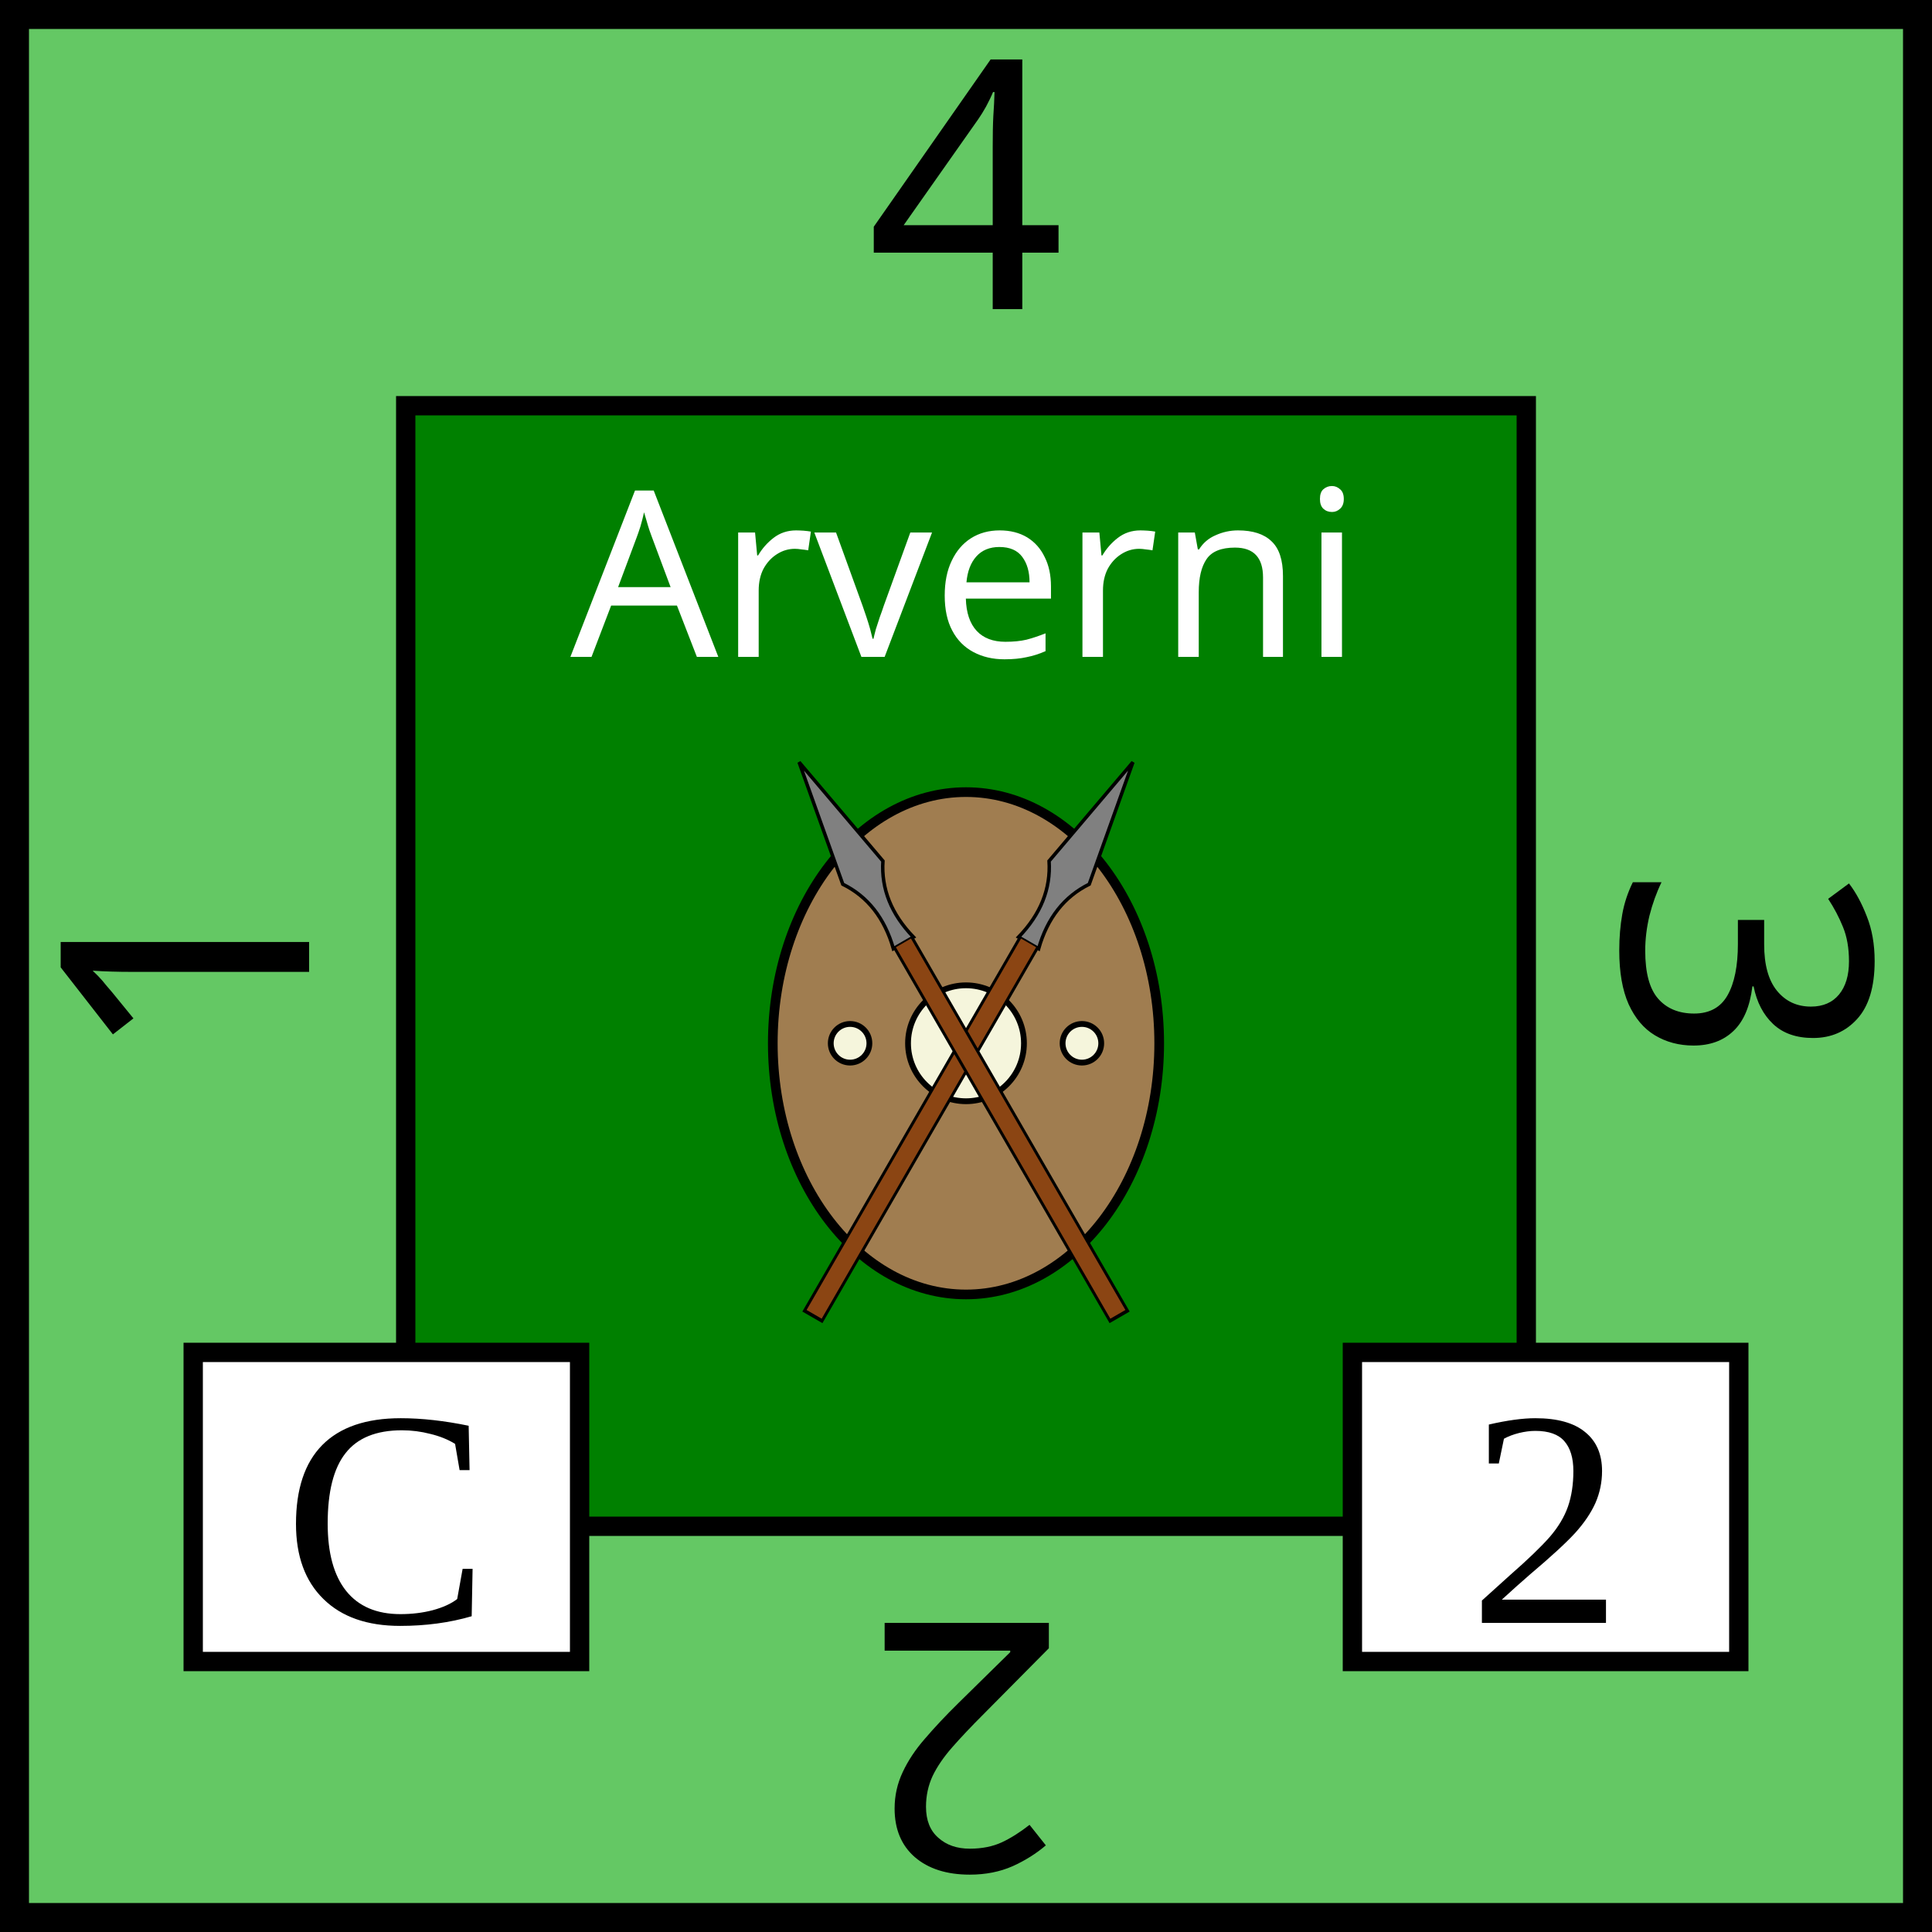
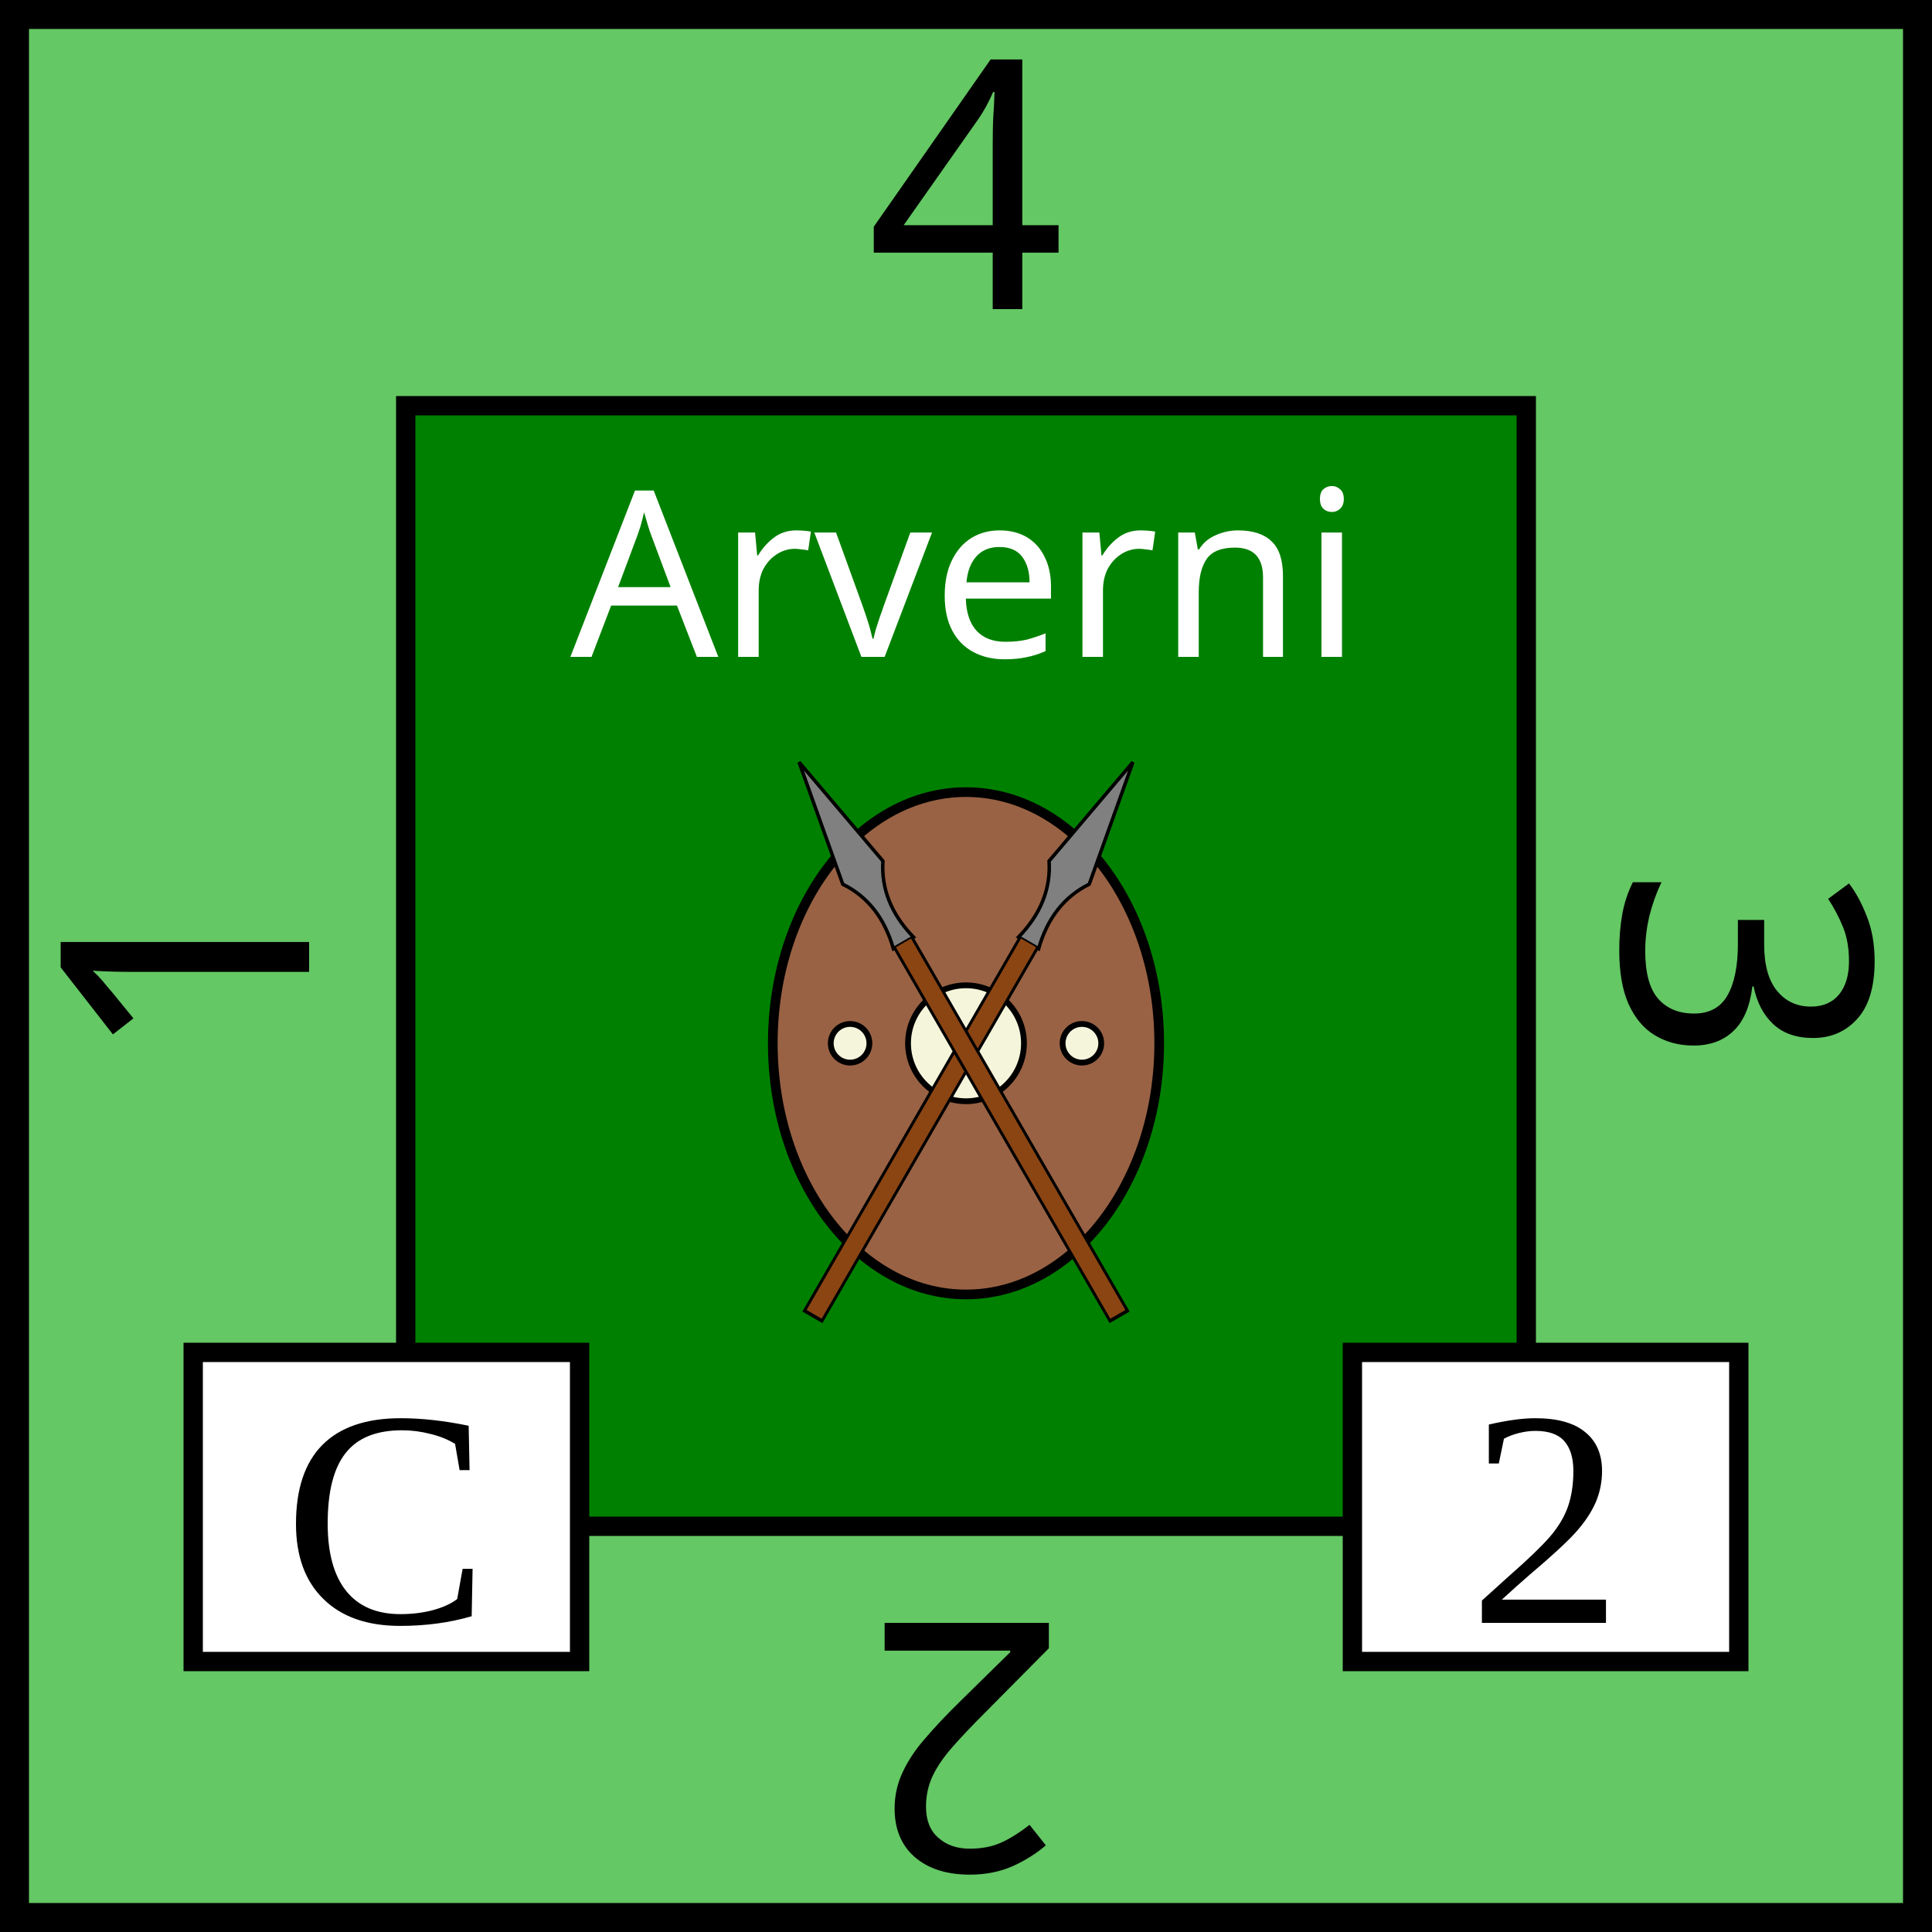
<svg xmlns="http://www.w3.org/2000/svg" viewBox="0 0 100 100" width="100" height="100">
  <rect id="background" fill="rgb(100,200,100)" height="100" width="100" stroke="black" stroke-width="3" />
  <g id="tribe" text-anchor="middle" font-size="12" font-family="Papyrus">
    <rect x="21" y="21" width="58" height="58" fill="green" stroke="black" />
    <text x="50" y="34" fill="white">Arverni</text>
-     <ellipse id="shield" cx="50" cy="54" rx="10" ry="13" fill="rgb(160,125,80)" stroke="black" stroke-width="0.5" />
+     <ellipse id="shield" cx="50" cy="54" rx="10" ry="13" fill="#996244" stroke="black" stroke-width="0.5" />
    <circle cx="50" cy="54" r="3" fill="beige" stroke-width="0.3" stroke="black" />
    <circle cx="44" cy="54" r="1" fill="beige" stroke-width="0.3" stroke="black" />
    <circle cx="56" cy="54" r="1" fill="beige" stroke-width="0.3" stroke="black" />
  </g>
  <g id="spear" transform="scale(0.6) translate(68, 42) rotate(30, 14, 47)">
    <path d="         M 16 19         L 14 30         Q 16 33, 15 37         L 16 37         L 17 37         Q 16 33, 18 30         Z       " fill="grey" stroke="black" stroke-width="0.3" />
    <line x1="16" y1="74.3" x2="16" y2="37" stroke="black" stroke-width="2" />
    <line x1="16" y1="74" x2="16" y2="37" stroke="saddlebrown" stroke-width="1.5" />
  </g>
  <use href="#spear" transform="scale(-1,1) translate(-100,0)" />
  <g id="attributes" text-anchor="middle" font-size="16">
    <rect id="initiative" x="10" y="70" height="16" width="20" fill="white" stroke="black" />
    <text x="20" y="84">C</text>
    <rect id="firepower" x="70" y="70" height="16" width="20" fill="white" stroke="black" />
    <text x="80" y="84">2</text>
  </g>
  <g id="strength" text-anchor="middle" font-family="Papyrus" font-size="18">
    <text x="50" y="16">4</text>
    <text x="50" y="16" transform="rotate(90,50,50)">3</text>
    <text x="50" y="16" transform="rotate(180,50,50)">2</text>
    <text x="50" y="16" transform="rotate(270,50,50)">1</text>
  </g>
</svg>
